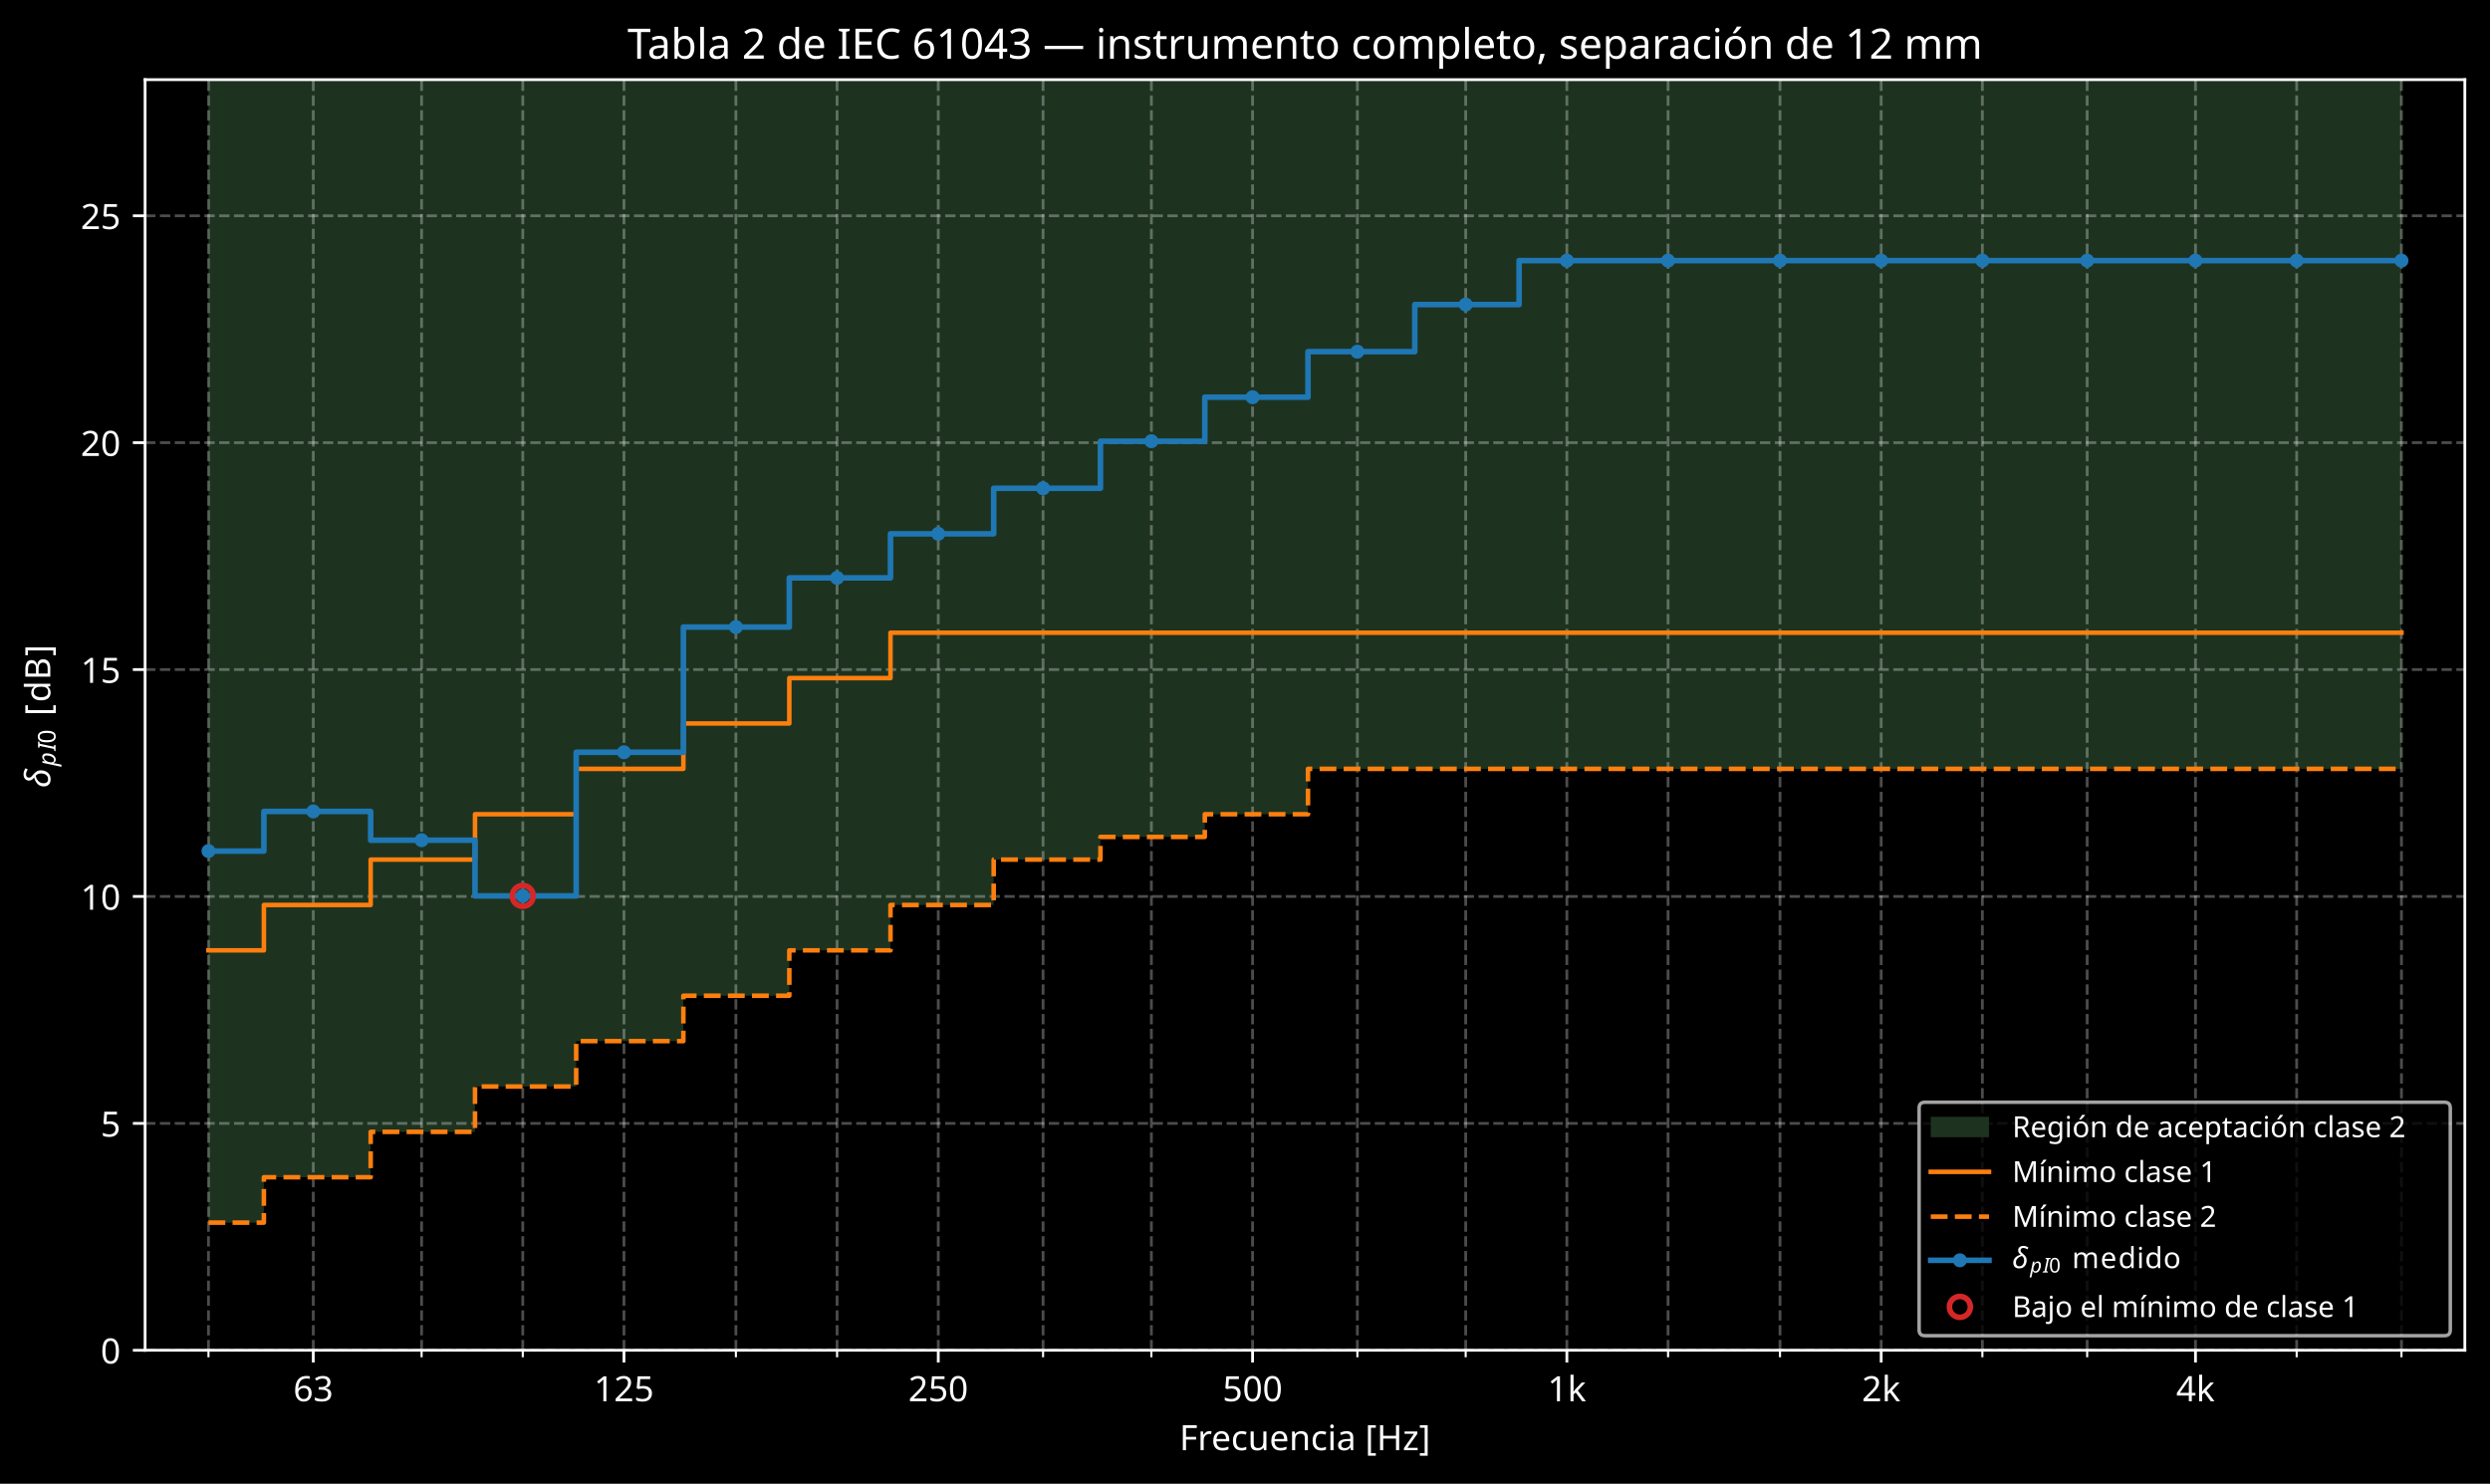
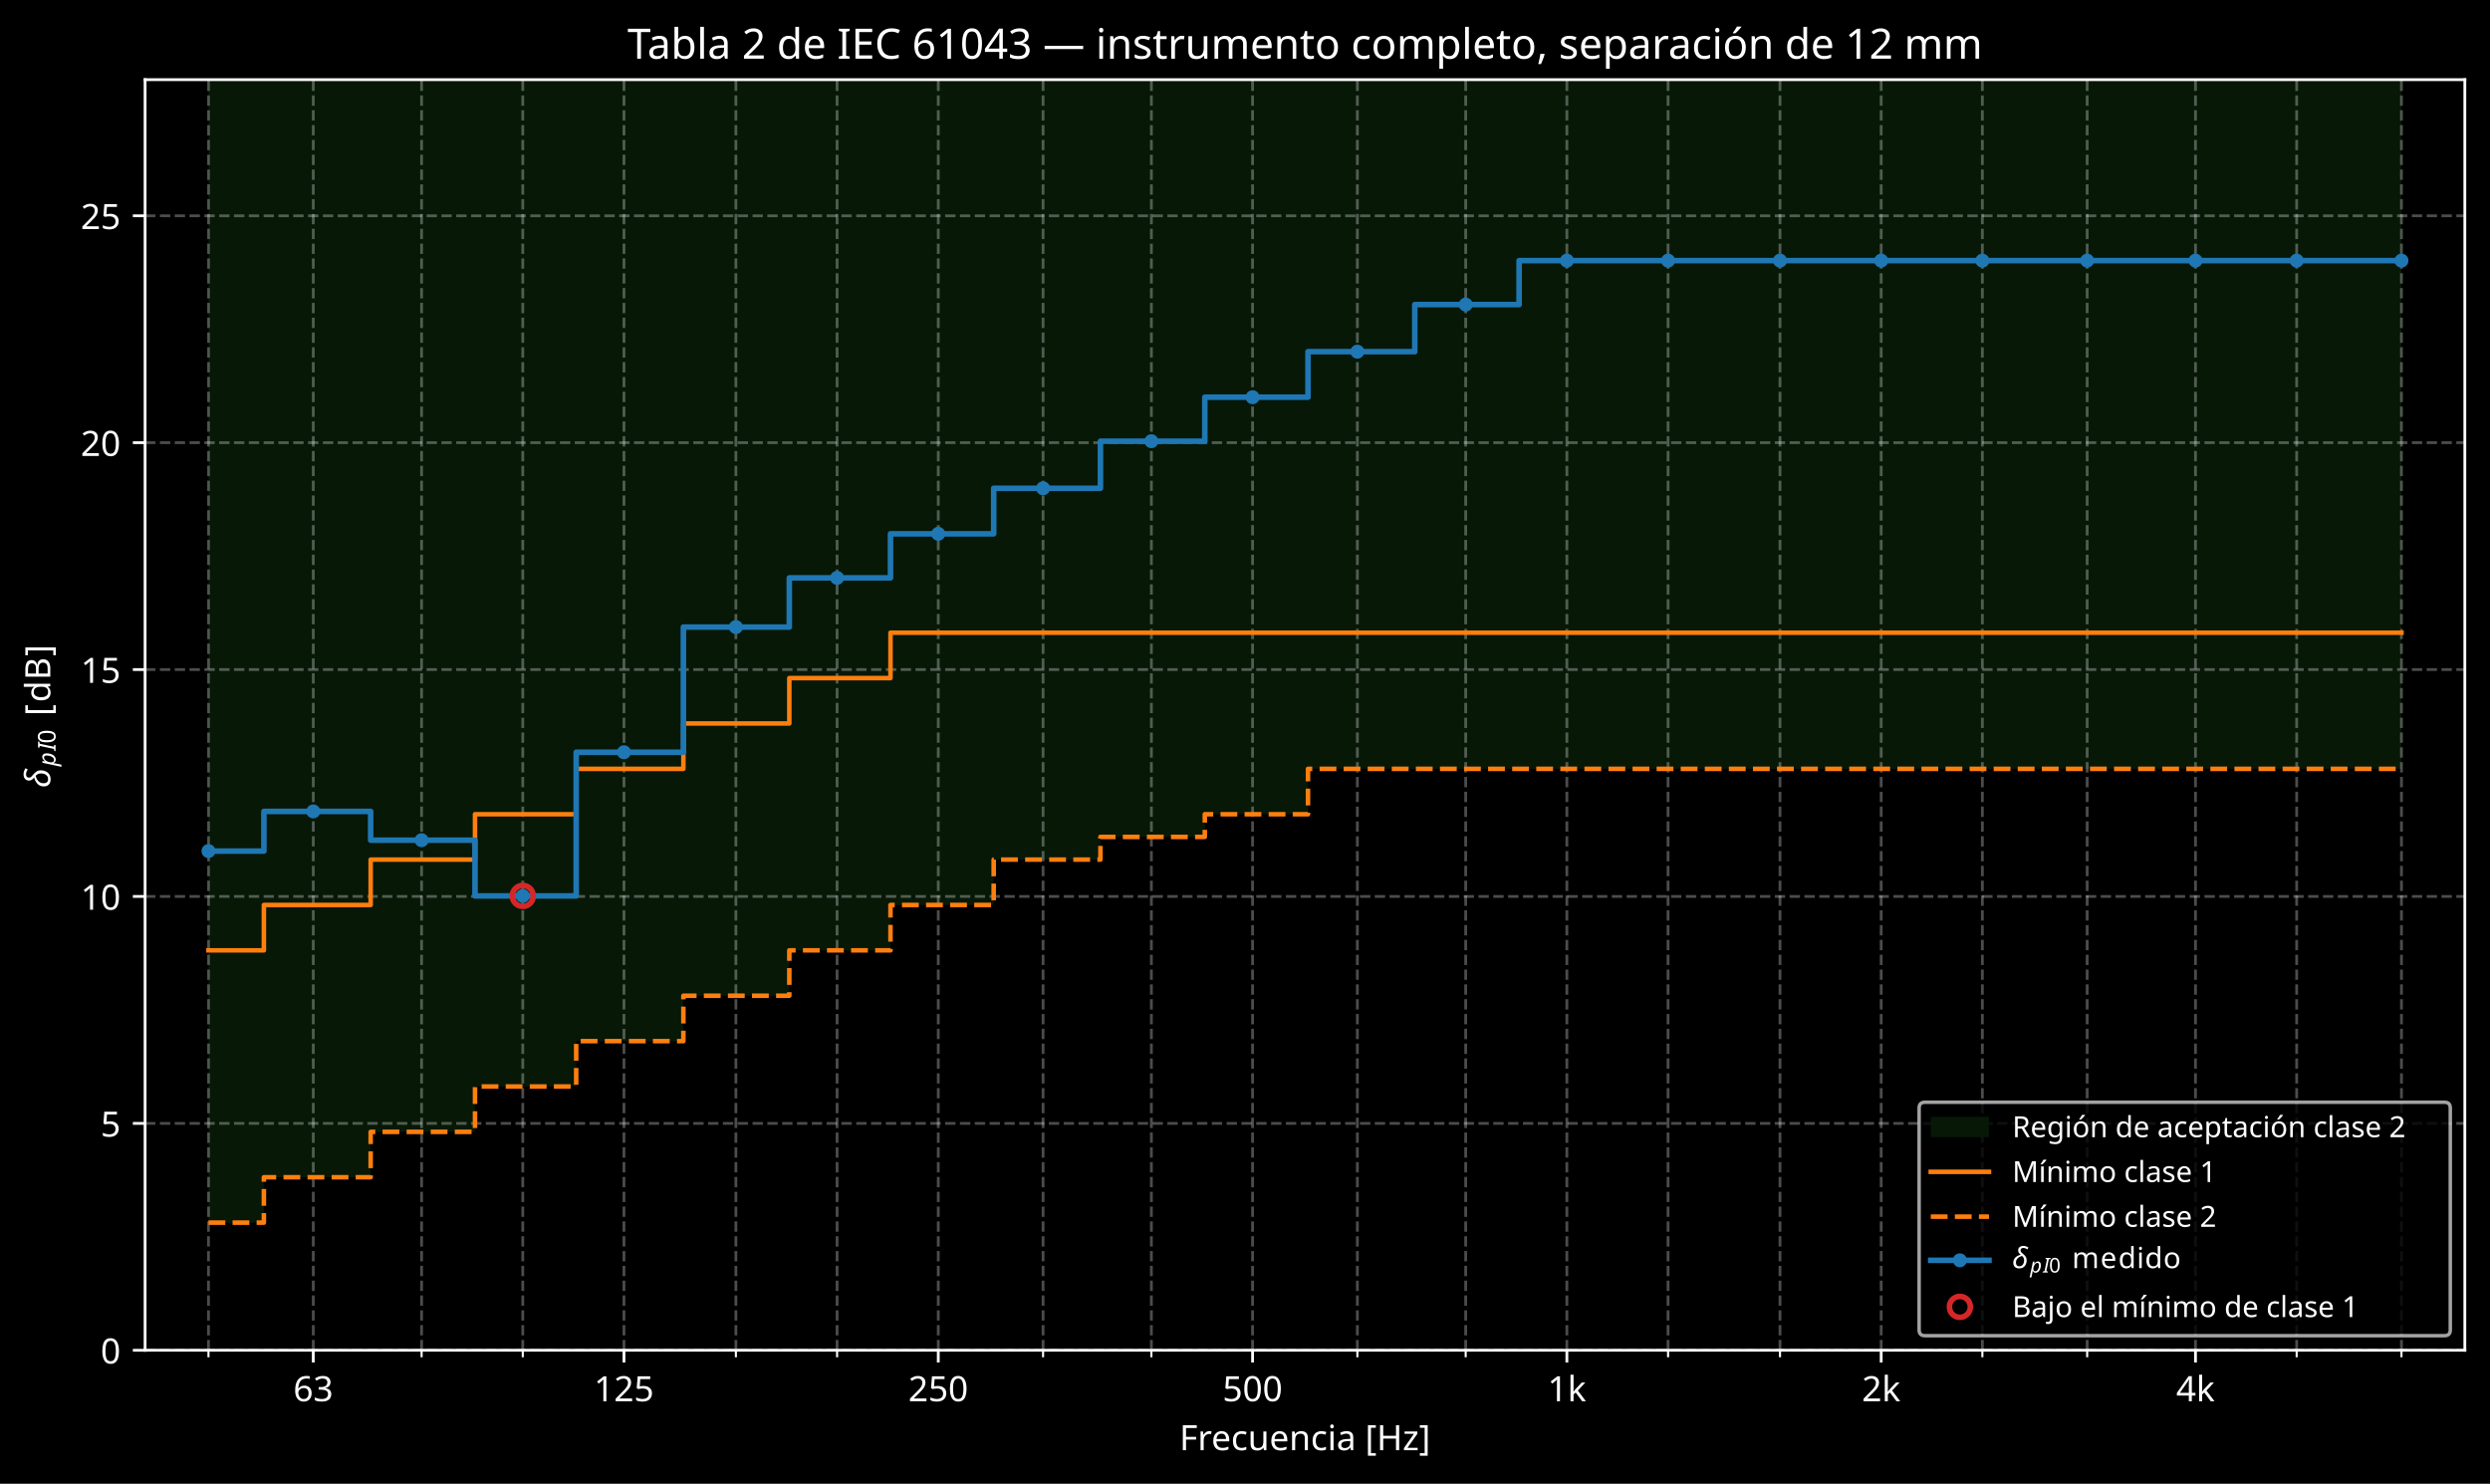
<svg xmlns="http://www.w3.org/2000/svg" xmlns:xlink="http://www.w3.org/1999/xlink" width="712.605pt" height="424.635pt" viewBox="0 0 712.605 424.635" version="1.1">
  <defs>
    <style type="text/css">*{stroke-linejoin: round; stroke-linecap: butt}</style>
  </defs>
  <g id="figure_1">
    <g id="patch_1">
      <path d="M 0 424.635  L 712.605 424.635  L 712.605 0  L 0 0  z " />
    </g>
    <g id="axes_1">
      <g id="patch_2">
        <path d="M 41.525 386.433  L 705.405 386.433  L 705.405 22.798  L 41.525 22.798  z " />
      </g>
      <g id="FillBetweenPolyCollection_1">
-         <path d="M 59.662 22.798  L 59.662 349.909  L 75.522 349.909  L 75.522 336.922  L 106.078 336.922  L 106.078 323.935  L 135.939 323.935  L 135.939 310.948  L 164.897 310.948  L 164.897 297.961  L 195.573 297.961  L 195.573 284.974  L 225.889 284.974  L 225.889 271.987  L 254.847 271.987  L 254.847 259  L 284.38 259  L 284.38 246.013  L 314.935 246.013  L 314.935 239.519  L 344.797 239.519  L 344.797 233.026  L 374.33 233.026  L 374.33 220.039  L 404.885 220.039  L 404.885 220.039  L 434.747 220.039  L 434.747 220.039  L 463.704 220.039  L 463.704 220.039  L 494.38 220.039  L 494.38 220.039  L 524.697 220.039  L 524.697 220.039  L 553.654 220.039  L 553.654 220.039  L 583.187 220.039  L 583.187 220.039  L 613.742 220.039  L 613.742 220.039  L 643.604 220.039  L 643.604 220.039  L 673.137 220.039  L 673.137 220.039  L 687.268 220.039  L 687.268 22.798  L 687.268 22.798  L 673.137 22.798  L 673.137 22.798  L 643.604 22.798  L 643.604 22.798  L 613.742 22.798  L 613.742 22.798  L 583.187 22.798  L 583.187 22.798  L 553.654 22.798  L 553.654 22.798  L 524.697 22.798  L 524.697 22.798  L 494.38 22.798  L 494.38 22.798  L 463.704 22.798  L 463.704 22.798  L 434.747 22.798  L 434.747 22.798  L 404.885 22.798  L 404.885 22.798  L 374.33 22.798  L 374.33 22.798  L 344.797 22.798  L 344.797 22.798  L 314.935 22.798  L 314.935 22.798  L 284.38 22.798  L 284.38 22.798  L 254.847 22.798  L 254.847 22.798  L 225.889 22.798  L 225.889 22.798  L 195.573 22.798  L 195.573 22.798  L 164.897 22.798  L 164.897 22.798  L 135.939 22.798  L 135.939 22.798  L 106.078 22.798  L 106.078 22.798  L 75.522 22.798  L 75.522 22.798  L 59.662 22.798  z " clip-path="url(#p1199125121)" style="fill: #1d3320" />
+         <path d="M 59.662 22.798  L 59.662 349.909  L 75.522 349.909  L 75.522 336.922  L 106.078 336.922  L 106.078 323.935  L 135.939 323.935  L 135.939 310.948  L 164.897 310.948  L 164.897 297.961  L 195.573 297.961  L 195.573 284.974  L 225.889 284.974  L 225.889 271.987  L 254.847 271.987  L 254.847 259  L 284.38 259  L 284.38 246.013  L 314.935 246.013  L 314.935 239.519  L 344.797 239.519  L 344.797 233.026  L 374.33 233.026  L 374.33 220.039  L 404.885 220.039  L 404.885 220.039  L 434.747 220.039  L 434.747 220.039  L 463.704 220.039  L 463.704 220.039  L 494.38 220.039  L 494.38 220.039  L 524.697 220.039  L 524.697 220.039  L 553.654 220.039  L 553.654 220.039  L 583.187 220.039  L 583.187 220.039  L 613.742 220.039  L 613.742 220.039  L 643.604 220.039  L 643.604 220.039  L 673.137 220.039  L 673.137 220.039  L 687.268 220.039  L 687.268 22.798  L 687.268 22.798  L 673.137 22.798  L 673.137 22.798  L 643.604 22.798  L 643.604 22.798  L 613.742 22.798  L 613.742 22.798  L 583.187 22.798  L 583.187 22.798  L 553.654 22.798  L 553.654 22.798  L 524.697 22.798  L 524.697 22.798  L 494.38 22.798  L 494.38 22.798  L 463.704 22.798  L 463.704 22.798  L 434.747 22.798  L 434.747 22.798  L 404.885 22.798  L 404.885 22.798  L 374.33 22.798  L 374.33 22.798  L 344.797 22.798  L 344.797 22.798  L 314.935 22.798  L 314.935 22.798  L 284.38 22.798  L 284.38 22.798  L 254.847 22.798  L 254.847 22.798  L 225.889 22.798  L 225.889 22.798  L 195.573 22.798  L 195.573 22.798  L 164.897 22.798  L 164.897 22.798  L 135.939 22.798  L 135.939 22.798  L 106.078 22.798  L 106.078 22.798  L 75.522 22.798  L 75.522 22.798  L 59.662 22.798  z " clip-path="url(#p1199125121)" style="fill: #071807" />
      </g>
      <g id="matplotlib.axis_1">
        <g id="xtick_1">
          <g id="line2d_1">
            <path d="M 89.653 386.433  L 89.653 22.798  " clip-path="url(#p1199125121)" style="fill: none; stroke-dasharray: 2.96,1.28; stroke-dashoffset: 0; stroke: #ffffff; stroke-opacity: 0.3; stroke-width: 0.8" />
          </g>
          <g id="line2d_2">
            <defs>
              <path id="m8d14ee1197" d="M 0 0  L 0 3.5  " style="stroke: #ffffff; stroke-width: 0.8" />
            </defs>
            <g>
              <use xlink:href="#m8d14ee1197" x="89.653" y="386.433" style="fill: #ffffff; stroke: #ffffff; stroke-width: 0.8" />
            </g>
          </g>
          <g id="text_1">
            <text style="font-size: 10px; font-family: sans-serif; text-anchor: middle; fill: #ffffff" x="89.653" y="401.031" transform="rotate(-0 89.65341 401.0311)">63</text>
          </g>
        </g>
        <g id="xtick_2">
          <g id="line2d_3">
            <path d="M 178.569 386.433  L 178.569 22.798  " clip-path="url(#p1199125121)" style="fill: none; stroke-dasharray: 2.96,1.28; stroke-dashoffset: 0; stroke: #ffffff; stroke-opacity: 0.3; stroke-width: 0.8" />
          </g>
          <g id="line2d_4">
            <g>
              <use xlink:href="#m8d14ee1197" x="178.569" y="386.433" style="fill: #ffffff; stroke: #ffffff; stroke-width: 0.8" />
            </g>
          </g>
          <g id="text_2">
            <text style="font-size: 10px; font-family: sans-serif; text-anchor: middle; fill: #ffffff" x="178.569" y="401.031" transform="rotate(-0 178.5693 401.0311)">125</text>
          </g>
        </g>
        <g id="xtick_3">
          <g id="line2d_5">
            <path d="M 268.519 386.433  L 268.519 22.798  " clip-path="url(#p1199125121)" style="fill: none; stroke-dasharray: 2.96,1.28; stroke-dashoffset: 0; stroke: #ffffff; stroke-opacity: 0.3; stroke-width: 0.8" />
          </g>
          <g id="line2d_6">
            <g>
              <use xlink:href="#m8d14ee1197" x="268.519" y="386.433" style="fill: #ffffff; stroke: #ffffff; stroke-width: 0.8" />
            </g>
          </g>
          <g id="text_3">
            <text style="font-size: 10px; font-family: sans-serif; text-anchor: middle; fill: #ffffff" x="268.519" y="401.031" transform="rotate(-0 268.5193 401.0311)">250</text>
          </g>
        </g>
        <g id="xtick_4">
          <g id="line2d_7">
            <path d="M 358.469 386.433  L 358.469 22.798  " clip-path="url(#p1199125121)" style="fill: none; stroke-dasharray: 2.96,1.28; stroke-dashoffset: 0; stroke: #ffffff; stroke-opacity: 0.3; stroke-width: 0.8" />
          </g>
          <g id="line2d_8">
            <g>
              <use xlink:href="#m8d14ee1197" x="358.469" y="386.433" style="fill: #ffffff; stroke: #ffffff; stroke-width: 0.8" />
            </g>
          </g>
          <g id="text_4">
            <text style="font-size: 10px; font-family: sans-serif; text-anchor: middle; fill: #ffffff" x="358.469" y="401.031" transform="rotate(-0 358.4693 401.0311)">500</text>
          </g>
        </g>
        <g id="xtick_5">
          <g id="line2d_9">
            <path d="M 448.419 386.433  L 448.419 22.798  " clip-path="url(#p1199125121)" style="fill: none; stroke-dasharray: 2.96,1.28; stroke-dashoffset: 0; stroke: #ffffff; stroke-opacity: 0.3; stroke-width: 0.8" />
          </g>
          <g id="line2d_10">
            <g>
              <use xlink:href="#m8d14ee1197" x="448.419" y="386.433" style="fill: #ffffff; stroke: #ffffff; stroke-width: 0.8" />
            </g>
          </g>
          <g id="text_5">
            <text style="font-size: 10px; font-family: sans-serif; text-anchor: middle; fill: #ffffff" x="448.419" y="401.032" transform="rotate(-0 448.4192 401.0319)">1k</text>
          </g>
        </g>
        <g id="xtick_6">
          <g id="line2d_11">
            <path d="M 538.369 386.433  L 538.369 22.798  " clip-path="url(#p1199125121)" style="fill: none; stroke-dasharray: 2.96,1.28; stroke-dashoffset: 0; stroke: #ffffff; stroke-opacity: 0.3; stroke-width: 0.8" />
          </g>
          <g id="line2d_12">
            <g>
              <use xlink:href="#m8d14ee1197" x="538.369" y="386.433" style="fill: #ffffff; stroke: #ffffff; stroke-width: 0.8" />
            </g>
          </g>
          <g id="text_6">
            <text style="font-size: 10px; font-family: sans-serif; text-anchor: middle; fill: #ffffff" x="538.369" y="401.032" transform="rotate(-0 538.3692 401.0319)">2k</text>
          </g>
        </g>
        <g id="xtick_7">
          <g id="line2d_13">
            <path d="M 628.319 386.433  L 628.319 22.798  " clip-path="url(#p1199125121)" style="fill: none; stroke-dasharray: 2.96,1.28; stroke-dashoffset: 0; stroke: #ffffff; stroke-opacity: 0.3; stroke-width: 0.8" />
          </g>
          <g id="line2d_14">
            <g>
              <use xlink:href="#m8d14ee1197" x="628.319" y="386.433" style="fill: #ffffff; stroke: #ffffff; stroke-width: 0.8" />
            </g>
          </g>
          <g id="text_7">
            <text style="font-size: 10px; font-family: sans-serif; text-anchor: middle; fill: #ffffff" x="628.319" y="401.032" transform="rotate(-0 628.3192 401.0319)">4k</text>
          </g>
        </g>
        <g id="xtick_8">
          <g id="line2d_15">
            <path d="M 59.662 386.433  L 59.662 22.798  " clip-path="url(#p1199125121)" style="fill: none; stroke-dasharray: 2.96,1.28; stroke-dashoffset: 0; stroke: #ffffff; stroke-opacity: 0.3; stroke-width: 0.8" />
          </g>
          <g id="line2d_16">
            <defs>
              <path id="m1caa325441" d="M 0 0  L 0 2  " style="stroke: #ffffff; stroke-width: 0.6" />
            </defs>
            <g>
              <use xlink:href="#m1caa325441" x="59.662" y="386.433" style="fill: #ffffff; stroke: #ffffff; stroke-width: 0.6" />
            </g>
          </g>
        </g>
        <g id="xtick_9">
          <g id="line2d_17">
            <path d="M 120.655 386.433  L 120.655 22.798  " clip-path="url(#p1199125121)" style="fill: none; stroke-dasharray: 2.96,1.28; stroke-dashoffset: 0; stroke: #ffffff; stroke-opacity: 0.3; stroke-width: 0.8" />
          </g>
          <g id="line2d_18">
            <g>
              <use xlink:href="#m1caa325441" x="120.655" y="386.433" style="fill: #ffffff; stroke: #ffffff; stroke-width: 0.6" />
            </g>
          </g>
        </g>
        <g id="xtick_10">
          <g id="line2d_19">
            <path d="M 149.612 386.433  L 149.612 22.798  " clip-path="url(#p1199125121)" style="fill: none; stroke-dasharray: 2.96,1.28; stroke-dashoffset: 0; stroke: #ffffff; stroke-opacity: 0.3; stroke-width: 0.8" />
          </g>
          <g id="line2d_20">
            <g>
              <use xlink:href="#m1caa325441" x="149.612" y="386.433" style="fill: #ffffff; stroke: #ffffff; stroke-width: 0.6" />
            </g>
          </g>
        </g>
        <g id="xtick_11">
          <g id="line2d_21">
            <path d="M 210.604 386.433  L 210.604 22.798  " clip-path="url(#p1199125121)" style="fill: none; stroke-dasharray: 2.96,1.28; stroke-dashoffset: 0; stroke: #ffffff; stroke-opacity: 0.3; stroke-width: 0.8" />
          </g>
          <g id="line2d_22">
            <g>
              <use xlink:href="#m1caa325441" x="210.604" y="386.433" style="fill: #ffffff; stroke: #ffffff; stroke-width: 0.6" />
            </g>
          </g>
        </g>
        <g id="xtick_12">
          <g id="line2d_23">
            <path d="M 239.562 386.433  L 239.562 22.798  " clip-path="url(#p1199125121)" style="fill: none; stroke-dasharray: 2.96,1.28; stroke-dashoffset: 0; stroke: #ffffff; stroke-opacity: 0.3; stroke-width: 0.8" />
          </g>
          <g id="line2d_24">
            <g>
              <use xlink:href="#m1caa325441" x="239.562" y="386.433" style="fill: #ffffff; stroke: #ffffff; stroke-width: 0.6" />
            </g>
          </g>
        </g>
        <g id="xtick_13">
          <g id="line2d_25">
            <path d="M 298.511 386.433  L 298.511 22.798  " clip-path="url(#p1199125121)" style="fill: none; stroke-dasharray: 2.96,1.28; stroke-dashoffset: 0; stroke: #ffffff; stroke-opacity: 0.3; stroke-width: 0.8" />
          </g>
          <g id="line2d_26">
            <g>
              <use xlink:href="#m1caa325441" x="298.511" y="386.433" style="fill: #ffffff; stroke: #ffffff; stroke-width: 0.6" />
            </g>
          </g>
        </g>
        <g id="xtick_14">
          <g id="line2d_27">
            <path d="M 329.512 386.433  L 329.512 22.798  " clip-path="url(#p1199125121)" style="fill: none; stroke-dasharray: 2.96,1.28; stroke-dashoffset: 0; stroke: #ffffff; stroke-opacity: 0.3; stroke-width: 0.8" />
          </g>
          <g id="line2d_28">
            <g>
              <use xlink:href="#m1caa325441" x="329.512" y="386.433" style="fill: #ffffff; stroke: #ffffff; stroke-width: 0.6" />
            </g>
          </g>
        </g>
        <g id="xtick_15">
          <g id="line2d_29">
            <path d="M 388.461 386.433  L 388.461 22.798  " clip-path="url(#p1199125121)" style="fill: none; stroke-dasharray: 2.96,1.28; stroke-dashoffset: 0; stroke: #ffffff; stroke-opacity: 0.3; stroke-width: 0.8" />
          </g>
          <g id="line2d_30">
            <g>
              <use xlink:href="#m1caa325441" x="388.461" y="386.433" style="fill: #ffffff; stroke: #ffffff; stroke-width: 0.6" />
            </g>
          </g>
        </g>
        <g id="xtick_16">
          <g id="line2d_31">
            <path d="M 419.462 386.433  L 419.462 22.798  " clip-path="url(#p1199125121)" style="fill: none; stroke-dasharray: 2.96,1.28; stroke-dashoffset: 0; stroke: #ffffff; stroke-opacity: 0.3; stroke-width: 0.8" />
          </g>
          <g id="line2d_32">
            <g>
              <use xlink:href="#m1caa325441" x="419.462" y="386.433" style="fill: #ffffff; stroke: #ffffff; stroke-width: 0.6" />
            </g>
          </g>
        </g>
        <g id="xtick_17">
          <g id="line2d_33">
            <path d="M 477.377 386.433  L 477.377 22.798  " clip-path="url(#p1199125121)" style="fill: none; stroke-dasharray: 2.96,1.28; stroke-dashoffset: 0; stroke: #ffffff; stroke-opacity: 0.3; stroke-width: 0.8" />
          </g>
          <g id="line2d_34">
            <g>
              <use xlink:href="#m1caa325441" x="477.377" y="386.433" style="fill: #ffffff; stroke: #ffffff; stroke-width: 0.6" />
            </g>
          </g>
        </g>
        <g id="xtick_18">
          <g id="line2d_35">
            <path d="M 509.412 386.433  L 509.412 22.798  " clip-path="url(#p1199125121)" style="fill: none; stroke-dasharray: 2.96,1.28; stroke-dashoffset: 0; stroke: #ffffff; stroke-opacity: 0.3; stroke-width: 0.8" />
          </g>
          <g id="line2d_36">
            <g>
              <use xlink:href="#m1caa325441" x="509.412" y="386.433" style="fill: #ffffff; stroke: #ffffff; stroke-width: 0.6" />
            </g>
          </g>
        </g>
        <g id="xtick_19">
          <g id="line2d_37">
            <path d="M 567.327 386.433  L 567.327 22.798  " clip-path="url(#p1199125121)" style="fill: none; stroke-dasharray: 2.96,1.28; stroke-dashoffset: 0; stroke: #ffffff; stroke-opacity: 0.3; stroke-width: 0.8" />
          </g>
          <g id="line2d_38">
            <g>
              <use xlink:href="#m1caa325441" x="567.327" y="386.433" style="fill: #ffffff; stroke: #ffffff; stroke-width: 0.6" />
            </g>
          </g>
        </g>
        <g id="xtick_20">
          <g id="line2d_39">
            <path d="M 597.318 386.433  L 597.318 22.798  " clip-path="url(#p1199125121)" style="fill: none; stroke-dasharray: 2.96,1.28; stroke-dashoffset: 0; stroke: #ffffff; stroke-opacity: 0.3; stroke-width: 0.8" />
          </g>
          <g id="line2d_40">
            <g>
              <use xlink:href="#m1caa325441" x="597.318" y="386.433" style="fill: #ffffff; stroke: #ffffff; stroke-width: 0.6" />
            </g>
          </g>
        </g>
        <g id="xtick_21">
          <g id="line2d_41">
            <path d="M 657.277 386.433  L 657.277 22.798  " clip-path="url(#p1199125121)" style="fill: none; stroke-dasharray: 2.96,1.28; stroke-dashoffset: 0; stroke: #ffffff; stroke-opacity: 0.3; stroke-width: 0.8" />
          </g>
          <g id="line2d_42">
            <g>
              <use xlink:href="#m1caa325441" x="657.277" y="386.433" style="fill: #ffffff; stroke: #ffffff; stroke-width: 0.6" />
            </g>
          </g>
        </g>
        <g id="xtick_22">
          <g id="line2d_43">
            <path d="M 687.268 386.433  L 687.268 22.798  " clip-path="url(#p1199125121)" style="fill: none; stroke-dasharray: 2.96,1.28; stroke-dashoffset: 0; stroke: #ffffff; stroke-opacity: 0.3; stroke-width: 0.8" />
          </g>
          <g id="line2d_44">
            <g>
              <use xlink:href="#m1caa325441" x="687.268" y="386.433" style="fill: #ffffff; stroke: #ffffff; stroke-width: 0.6" />
            </g>
          </g>
        </g>
        <g id="text_8">
          <text style="font-size: 10px; font-family: sans-serif; text-anchor: middle; fill: #ffffff" x="373.465" y="415.033" transform="rotate(-0 373.465 415.0327)">Frecuencia [Hz]</text>
        </g>
      </g>
      <g id="matplotlib.axis_2">
        <g id="ytick_1">
          <g id="line2d_45">
            <path d="M 41.525 386.433  L 705.405 386.433  " clip-path="url(#p1199125121)" style="fill: none; stroke-dasharray: 2.96,1.28; stroke-dashoffset: 0; stroke: #ffffff; stroke-opacity: 0.3; stroke-width: 0.8" />
          </g>
          <g id="line2d_46">
            <defs>
              <path id="m5e07181663" d="M 0 0  L -3.5 0  " style="stroke: #ffffff; stroke-width: 0.8" />
            </defs>
            <g>
              <use xlink:href="#m5e07181663" x="41.525" y="386.433" style="fill: #ffffff; stroke: #ffffff; stroke-width: 0.8" />
            </g>
          </g>
          <g id="text_9">
            <text style="font-size: 10px; font-family: sans-serif; text-anchor: end; fill: #ffffff" x="34.525" y="390.232" transform="rotate(-0 34.525 390.2323)">0</text>
          </g>
        </g>
        <g id="ytick_2">
          <g id="line2d_47">
            <path d="M 41.525 321.499  L 705.405 321.499  " clip-path="url(#p1199125121)" style="fill: none; stroke-dasharray: 2.96,1.28; stroke-dashoffset: 0; stroke: #ffffff; stroke-opacity: 0.3; stroke-width: 0.8" />
          </g>
          <g id="line2d_48">
            <g>
              <use xlink:href="#m5e07181663" x="41.525" y="321.499" style="fill: #ffffff; stroke: #ffffff; stroke-width: 0.8" />
            </g>
          </g>
          <g id="text_10">
            <text style="font-size: 10px; font-family: sans-serif; text-anchor: end; fill: #ffffff" x="34.525" y="325.297" transform="rotate(-0 34.525 325.2974)">5</text>
          </g>
        </g>
        <g id="ytick_3">
          <g id="line2d_49">
            <path d="M 41.525 256.564  L 705.405 256.564  " clip-path="url(#p1199125121)" style="fill: none; stroke-dasharray: 2.96,1.28; stroke-dashoffset: 0; stroke: #ffffff; stroke-opacity: 0.3; stroke-width: 0.8" />
          </g>
          <g id="line2d_50">
            <g>
              <use xlink:href="#m5e07181663" x="41.525" y="256.564" style="fill: #ffffff; stroke: #ffffff; stroke-width: 0.8" />
            </g>
          </g>
          <g id="text_11">
            <text style="font-size: 10px; font-family: sans-serif; text-anchor: end; fill: #ffffff" x="34.525" y="260.363" transform="rotate(-0 34.525 260.3625)">10</text>
          </g>
        </g>
        <g id="ytick_4">
          <g id="line2d_51">
            <path d="M 41.525 191.629  L 705.405 191.629  " clip-path="url(#p1199125121)" style="fill: none; stroke-dasharray: 2.96,1.28; stroke-dashoffset: 0; stroke: #ffffff; stroke-opacity: 0.3; stroke-width: 0.8" />
          </g>
          <g id="line2d_52">
            <g>
              <use xlink:href="#m5e07181663" x="41.525" y="191.629" style="fill: #ffffff; stroke: #ffffff; stroke-width: 0.8" />
            </g>
          </g>
          <g id="text_12">
            <text style="font-size: 10px; font-family: sans-serif; text-anchor: end; fill: #ffffff" x="34.525" y="195.428" transform="rotate(-0 34.525 195.4276)">15</text>
          </g>
        </g>
        <g id="ytick_5">
          <g id="line2d_53">
            <path d="M 41.525 126.694  L 705.405 126.694  " clip-path="url(#p1199125121)" style="fill: none; stroke-dasharray: 2.96,1.28; stroke-dashoffset: 0; stroke: #ffffff; stroke-opacity: 0.3; stroke-width: 0.8" />
          </g>
          <g id="line2d_54">
            <g>
              <use xlink:href="#m5e07181663" x="41.525" y="126.694" style="fill: #ffffff; stroke: #ffffff; stroke-width: 0.8" />
            </g>
          </g>
          <g id="text_13">
            <text style="font-size: 10px; font-family: sans-serif; text-anchor: end; fill: #ffffff" x="34.525" y="130.493" transform="rotate(-0 34.525 130.4928)">20</text>
          </g>
        </g>
        <g id="ytick_6">
          <g id="line2d_55">
            <path d="M 41.525 61.759  L 705.405 61.759  " clip-path="url(#p1199125121)" style="fill: none; stroke-dasharray: 2.96,1.28; stroke-dashoffset: 0; stroke: #ffffff; stroke-opacity: 0.3; stroke-width: 0.8" />
          </g>
          <g id="line2d_56">
            <g>
              <use xlink:href="#m5e07181663" x="41.525" y="61.759" style="fill: #ffffff; stroke: #ffffff; stroke-width: 0.8" />
            </g>
          </g>
          <g id="text_14">
            <text style="font-size: 10px; font-family: sans-serif; text-anchor: end; fill: #ffffff" x="34.525" y="65.558" transform="rotate(-0 34.525 65.55788)">25</text>
          </g>
        </g>
        <g id="text_15">
          <g style="fill: #ffffff" transform="translate(14.8 225.4158) rotate(-90)">
            <text>
              <tspan x="0" y="-0.406" style="font-style: oblique; font-size: 10px; font-family: sans-serif; fill: #ffffff">δ</tspan>
              <tspan x="6.118" y="1.094" style="font-style: oblique; font-size: 7px; font-family: sans-serif; fill: #ffffff">p</tspan>
              <tspan x="10.562" y="1.094" style="font-style: oblique; font-size: 7px; font-family: sans-serif; fill: #ffffff">I</tspan>
              <tspan x="12.626" y="1.094" style="font-size: 7px; font-family: sans-serif; fill: #ffffff">0</tspan>
              <tspan x="17.353" y="-0.406" style="font-size: 10px; font-family: sans-serif; fill: #ffffff"> </tspan>
              <tspan x="20.532" y="-0.406" style="font-size: 10px; font-family: sans-serif; fill: #ffffff">[</tspan>
              <tspan x="24.433" y="-0.406" style="font-size: 10px; font-family: sans-serif; fill: #ffffff">d</tspan>
              <tspan x="30.781" y="-0.406" style="font-size: 10px; font-family: sans-serif; fill: #ffffff">B</tspan>
              <tspan x="37.641" y="-0.406" style="font-size: 10px; font-family: sans-serif; fill: #ffffff">]</tspan>
            </text>
          </g>
        </g>
      </g>
      <g id="line2d_57">
        <path d="M 59.662 271.987  L 75.522 271.987  L 75.522 259  L 106.078 259  L 106.078 246.013  L 135.939 246.013  L 135.939 233.026  L 164.897 233.026  L 164.897 220.039  L 195.573 220.039  L 195.573 207.052  L 225.889 207.052  L 225.889 194.065  L 254.847 194.065  L 254.847 181.078  L 284.38 181.078  L 284.38 181.078  L 314.935 181.078  L 314.935 181.078  L 344.797 181.078  L 344.797 181.078  L 374.33 181.078  L 374.33 181.078  L 404.885 181.078  L 404.885 181.078  L 434.747 181.078  L 434.747 181.078  L 463.704 181.078  L 463.704 181.078  L 494.38 181.078  L 494.38 181.078  L 524.697 181.078  L 524.697 181.078  L 553.654 181.078  L 553.654 181.078  L 583.187 181.078  L 583.187 181.078  L 613.742 181.078  L 613.742 181.078  L 643.604 181.078  L 643.604 181.078  L 673.137 181.078  L 673.137 181.078  L 687.268 181.078  " clip-path="url(#p1199125121)" style="fill: none; stroke: #ff7f0e; stroke-width: 1.3; stroke-linecap: square" />
      </g>
      <g id="line2d_58">
        <path d="M 59.662 349.909  L 75.522 349.909  L 75.522 336.922  L 106.078 336.922  L 106.078 323.935  L 135.939 323.935  L 135.939 310.948  L 164.897 310.948  L 164.897 297.961  L 195.573 297.961  L 195.573 284.974  L 225.889 284.974  L 225.889 271.987  L 254.847 271.987  L 254.847 259  L 284.38 259  L 284.38 246.013  L 314.935 246.013  L 314.935 239.519  L 344.797 239.519  L 344.797 233.026  L 374.33 233.026  L 374.33 220.039  L 404.885 220.039  L 404.885 220.039  L 434.747 220.039  L 434.747 220.039  L 463.704 220.039  L 463.704 220.039  L 494.38 220.039  L 494.38 220.039  L 524.697 220.039  L 524.697 220.039  L 553.654 220.039  L 553.654 220.039  L 583.187 220.039  L 583.187 220.039  L 613.742 220.039  L 613.742 220.039  L 643.604 220.039  L 643.604 220.039  L 673.137 220.039  L 673.137 220.039  L 687.268 220.039  " clip-path="url(#p1199125121)" style="fill: none; stroke-dasharray: 4.81,2.08; stroke-dashoffset: 0; stroke: #ff7f0e; stroke-width: 1.3" />
      </g>
      <g id="line2d_59">
        <path d="M 59.662 243.576  L 75.522 243.576  L 75.522 232.224  L 106.078 232.224  L 106.078 240.462  L 135.939 240.462  L 135.939 256.405  L 164.897 256.405  L 164.897 215.291  L 195.573 215.291  L 195.573 179.464  L 225.889 179.464  L 225.889 165.387  L 254.847 165.387  L 254.847 152.777  L 284.38 152.777  L 284.38 139.742  L 314.935 139.742  L 314.935 126.268  L 344.797 126.268  L 344.797 113.682  L 374.33 113.682  L 374.33 100.647  L 404.885 100.647  L 404.885 87.173  L 434.747 87.173  L 434.747 74.588  L 463.704 74.588  L 463.704 74.588  L 494.38 74.588  L 494.38 74.588  L 524.697 74.588  L 524.697 74.588  L 553.654 74.588  L 553.654 74.588  L 583.187 74.588  L 583.187 74.588  L 613.742 74.588  L 613.742 74.588  L 643.604 74.588  L 643.604 74.588  L 673.137 74.588  L 673.137 74.588  L 687.268 74.588  " clip-path="url(#p1199125121)" style="fill: none; stroke: #1f77b4; stroke-width: 1.6; stroke-linecap: square" />
        <defs>
          <path id="m6a7671b2ea" d="M 0 1.5  C 0.398 1.5 0.779 1.342 1.061 1.061  C 1.342 0.779 1.5 0.398 1.5 0  C 1.5 -0.398 1.342 -0.779 1.061 -1.061  C 0.779 -1.342 0.398 -1.5 0 -1.5  C -0.398 -1.5 -0.779 -1.342 -1.061 -1.061  C -1.342 -0.779 -1.5 -0.398 -1.5 0  C -1.5 0.398 -1.342 0.779 -1.061 1.061  C -0.779 1.342 -0.398 1.5 0 1.5  z " style="stroke: #1f77b4" />
        </defs>
        <g clip-path="url(#p1199125121)">
          <use xlink:href="#m6a7671b2ea" x="59.662" y="243.576" style="fill: #1f77b4; stroke: #1f77b4" />
          <use xlink:href="#m6a7671b2ea" x="89.653" y="232.224" style="fill: #1f77b4; stroke: #1f77b4" />
          <use xlink:href="#m6a7671b2ea" x="120.655" y="240.462" style="fill: #1f77b4; stroke: #1f77b4" />
          <use xlink:href="#m6a7671b2ea" x="149.612" y="256.405" style="fill: #1f77b4; stroke: #1f77b4" />
          <use xlink:href="#m6a7671b2ea" x="178.569" y="215.291" style="fill: #1f77b4; stroke: #1f77b4" />
          <use xlink:href="#m6a7671b2ea" x="210.604" y="179.464" style="fill: #1f77b4; stroke: #1f77b4" />
          <use xlink:href="#m6a7671b2ea" x="239.562" y="165.387" style="fill: #1f77b4; stroke: #1f77b4" />
          <use xlink:href="#m6a7671b2ea" x="268.519" y="152.777" style="fill: #1f77b4; stroke: #1f77b4" />
          <use xlink:href="#m6a7671b2ea" x="298.511" y="139.742" style="fill: #1f77b4; stroke: #1f77b4" />
          <use xlink:href="#m6a7671b2ea" x="329.512" y="126.268" style="fill: #1f77b4; stroke: #1f77b4" />
          <use xlink:href="#m6a7671b2ea" x="358.469" y="113.682" style="fill: #1f77b4; stroke: #1f77b4" />
          <use xlink:href="#m6a7671b2ea" x="388.461" y="100.647" style="fill: #1f77b4; stroke: #1f77b4" />
          <use xlink:href="#m6a7671b2ea" x="419.462" y="87.173" style="fill: #1f77b4; stroke: #1f77b4" />
          <use xlink:href="#m6a7671b2ea" x="448.419" y="74.588" style="fill: #1f77b4; stroke: #1f77b4" />
          <use xlink:href="#m6a7671b2ea" x="477.377" y="74.588" style="fill: #1f77b4; stroke: #1f77b4" />
          <use xlink:href="#m6a7671b2ea" x="509.412" y="74.588" style="fill: #1f77b4; stroke: #1f77b4" />
          <use xlink:href="#m6a7671b2ea" x="538.369" y="74.588" style="fill: #1f77b4; stroke: #1f77b4" />
          <use xlink:href="#m6a7671b2ea" x="567.327" y="74.588" style="fill: #1f77b4; stroke: #1f77b4" />
          <use xlink:href="#m6a7671b2ea" x="597.318" y="74.588" style="fill: #1f77b4; stroke: #1f77b4" />
          <use xlink:href="#m6a7671b2ea" x="628.319" y="74.588" style="fill: #1f77b4; stroke: #1f77b4" />
          <use xlink:href="#m6a7671b2ea" x="657.277" y="74.588" style="fill: #1f77b4; stroke: #1f77b4" />
          <use xlink:href="#m6a7671b2ea" x="687.268" y="74.588" style="fill: #1f77b4; stroke: #1f77b4" />
        </g>
      </g>
      <g id="line2d_60">
        <defs>
          <path id="m2b5c934d8a" d="M 0 3  C 0.796 3 1.559 2.684 2.121 2.121  C 2.684 1.559 3 0.796 3 0  C 3 -0.796 2.684 -1.559 2.121 -2.121  C 1.559 -2.684 0.796 -3 0 -3  C -0.796 -3 -1.559 -2.684 -2.121 -2.121  C -2.684 -1.559 -3 -0.796 -3 0  C -3 0.796 -2.684 1.559 -2.121 2.121  C -1.559 2.684 -0.796 3 0 3  z " style="stroke: #d62728; stroke-width: 1.6" />
        </defs>
        <g clip-path="url(#p1199125121)">
          <use xlink:href="#m2b5c934d8a" x="149.612" y="256.405" style="fill-opacity: 0; stroke: #d62728; stroke-width: 1.6" />
        </g>
      </g>
      <g id="patch_3">
        <path d="M 41.525 386.433  L 41.525 22.798  " style="fill: none; stroke: #ffffff; stroke-width: 0.8; stroke-linejoin: miter; stroke-linecap: square" />
      </g>
      <g id="patch_4">
        <path d="M 705.405 386.433  L 705.405 22.798  " style="fill: none; stroke: #ffffff; stroke-width: 0.8; stroke-linejoin: miter; stroke-linecap: square" />
      </g>
      <g id="patch_5">
        <path d="M 41.525 386.433  L 705.405 386.433  " style="fill: none; stroke: #ffffff; stroke-width: 0.8; stroke-linejoin: miter; stroke-linecap: square" />
      </g>
      <g id="patch_6">
        <path d="M 41.525 22.798  L 705.405 22.798  " style="fill: none; stroke: #ffffff; stroke-width: 0.8; stroke-linejoin: miter; stroke-linecap: square" />
      </g>
      <g id="text_16">
        <text style="font-size: 12px; font-family: sans-serif; text-anchor: middle; fill: #ffffff" x="373.465" y="16.798" transform="rotate(-0 373.465 16.79812)">Tabla 2 de IEC 61043 — instrumento completo, separación de 12 mm</text>
      </g>
      <g id="legend_1">
        <g id="patch_7">
          <path d="M 550.893 382.268  L 699.574 382.268  Q 701.24 382.268 701.24 380.602  L 701.24 317.125  Q 701.24 315.459 699.574 315.459  L 550.893 315.459  Q 549.227 315.459 549.227 317.125  L 549.227 380.602  Q 549.227 382.268 550.893 382.268  z " style="opacity: 0.8; stroke: #cccccc; stroke-linejoin: miter" />
        </g>
        <g id="patch_8">
-           <path d="M 552.559 325.454  L 569.219 325.454  L 569.219 319.623  L 552.559 319.623  z " style="fill: #1d3320" />
+           <path d="M 552.559 325.454  L 569.219 325.454  L 569.219 319.623  L 552.559 319.623  z " style="fill: #071807" />
        </g>
        <g id="text_17">
          <text style="font-size: 8.33px; font-family: sans-serif; text-anchor: start; fill: #ffffff" x="575.883" y="325.454" transform="rotate(-0 575.8826 325.4539)">Región de aceptación clase 2</text>
        </g>
        <g id="line2d_61">
          <path d="M 552.559 335.367  L 556.724 335.367  L 556.724 335.367  L 565.054 335.367  L 565.054 335.367  L 569.219 335.367  " style="fill: none; stroke: #ff7f0e; stroke-width: 1.3; stroke-linecap: square" />
        </g>
        <g id="text_18">
          <text style="font-size: 8.33px; font-family: sans-serif; text-anchor: start; fill: #ffffff" x="575.883" y="338.283" transform="rotate(-0 575.8826 338.2828)">Mínimo clase 1</text>
        </g>
        <g id="line2d_62">
          <path d="M 552.559 348.196  L 556.724 348.196  L 556.724 348.196  L 565.054 348.196  L 565.054 348.196  L 569.219 348.196  " style="fill: none; stroke-dasharray: 4.81,2.08; stroke-dashoffset: 0; stroke: #ff7f0e; stroke-width: 1.3" />
        </g>
        <g id="text_19">
          <text style="font-size: 8.33px; font-family: sans-serif; text-anchor: start; fill: #ffffff" x="575.883" y="351.112" transform="rotate(-0 575.8826 351.1116)">Mínimo clase 2</text>
        </g>
        <g id="line2d_63">
          <path d="M 552.559 360.693  L 556.724 360.693  L 556.724 360.693  L 565.054 360.693  L 565.054 360.693  L 569.219 360.693  " style="fill: none; stroke: #1f77b4; stroke-width: 1.6; stroke-linecap: square" />
          <g>
            <use xlink:href="#m6a7671b2ea" x="560.889" y="360.693" style="fill: #1f77b4; stroke: #1f77b4" />
          </g>
        </g>
        <g id="text_20">
          <g style="fill: #ffffff" transform="translate(575.8826 363.6086)">
            <text>
              <tspan x="0" y="-0.672" style="font-style: oblique; font-size: 8.33px; font-family: sans-serif; fill: #ffffff">δ</tspan>
              <tspan x="5.095" y="0.578" style="font-style: oblique; font-size: 5.831px; font-family: sans-serif; fill: #ffffff">p</tspan>
              <tspan x="8.796" y="0.578" style="font-style: oblique; font-size: 5.831px; font-family: sans-serif; fill: #ffffff">I</tspan>
              <tspan x="10.515" y="0.578" style="font-size: 5.831px; font-family: sans-serif; fill: #ffffff">0</tspan>
              <tspan x="14.452" y="-0.672" style="font-size: 8.33px; font-family: sans-serif; fill: #ffffff"> </tspan>
              <tspan x="17.099" y="-0.672" style="font-size: 8.33px; font-family: sans-serif; fill: #ffffff">m</tspan>
              <tspan x="25.212" y="-0.672" style="font-size: 8.33px; font-family: sans-serif; fill: #ffffff">e</tspan>
              <tspan x="30.336" y="-0.672" style="font-size: 8.33px; font-family: sans-serif; fill: #ffffff">d</tspan>
              <tspan x="35.622" y="-0.672" style="font-size: 8.33px; font-family: sans-serif; fill: #ffffff">i</tspan>
              <tspan x="37.936" y="-0.672" style="font-size: 8.33px; font-family: sans-serif; fill: #ffffff">d</tspan>
              <tspan x="43.222" y="-0.672" style="font-size: 8.33px; font-family: sans-serif; fill: #ffffff">o</tspan>
            </text>
          </g>
        </g>
        <g id="line2d_64">
          <g>
            <use xlink:href="#m2b5c934d8a" x="560.889" y="374.02" style="fill-opacity: 0; stroke: #d62728; stroke-width: 1.6" />
          </g>
        </g>
        <g id="text_21">
          <text style="font-size: 8.33px; font-family: sans-serif; text-anchor: start; fill: #ffffff" x="575.883" y="376.935" transform="rotate(-0 575.8826 376.9353)">Bajo el mínimo de clase 1</text>
        </g>
      </g>
    </g>
  </g>
  <defs>
    <clipPath id="p1199125121">
      <rect x="41.525" y="22.798" width="663.88" height="363.635" />
    </clipPath>
  </defs>
</svg>
